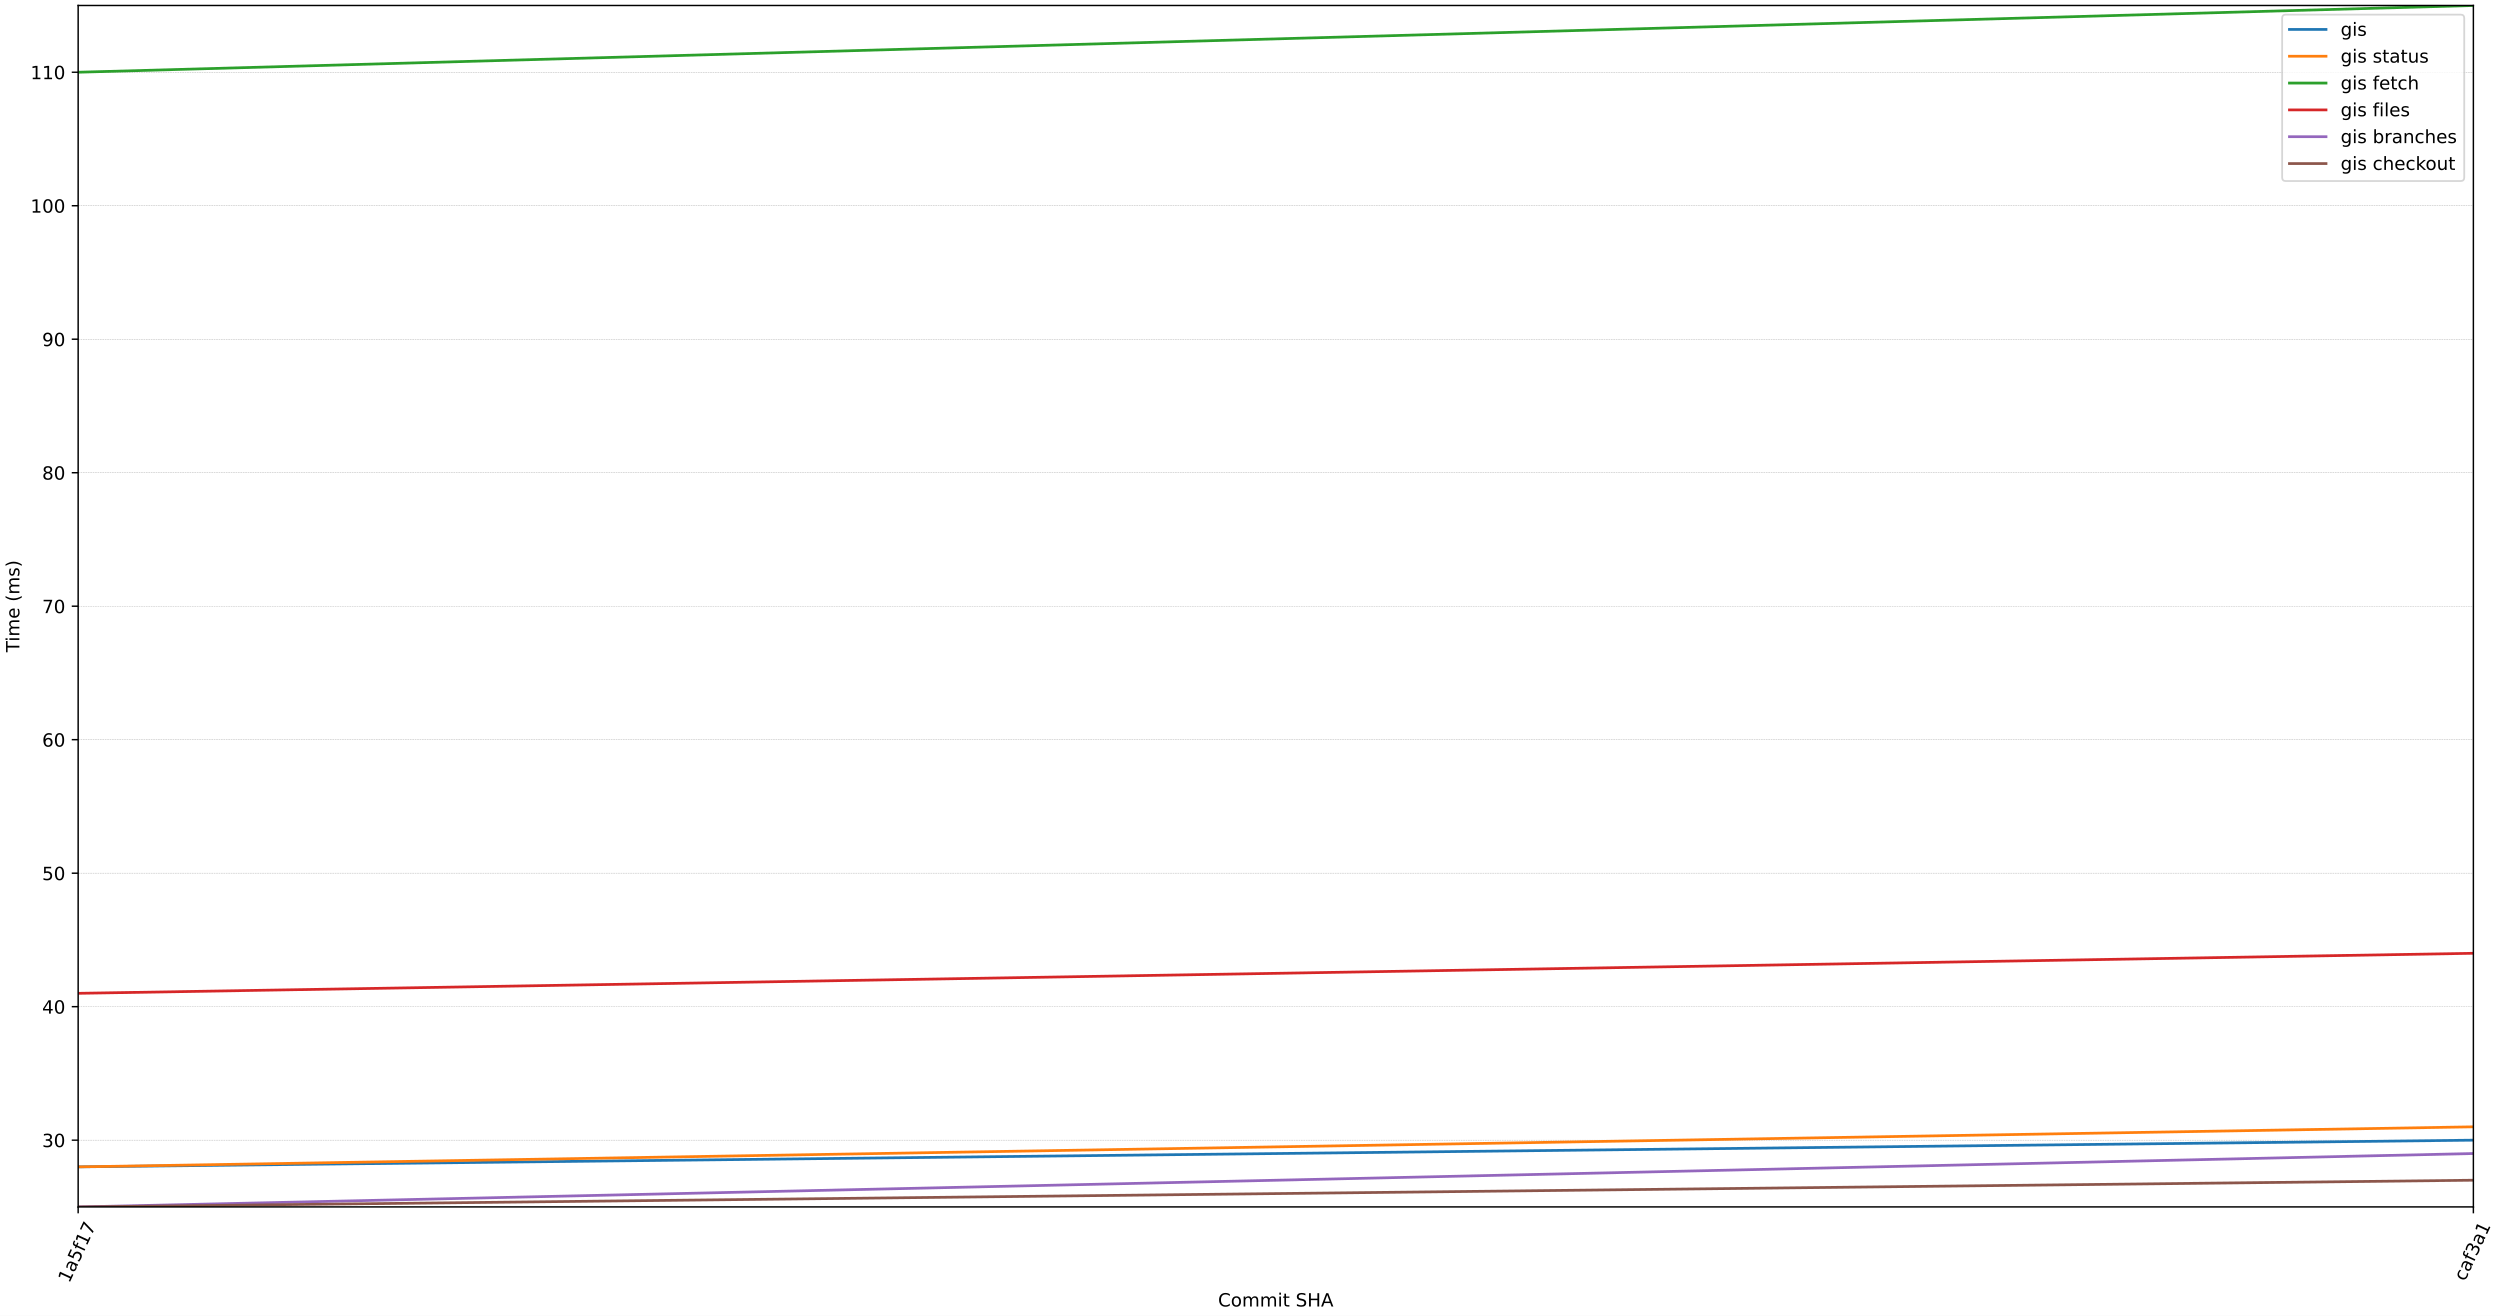
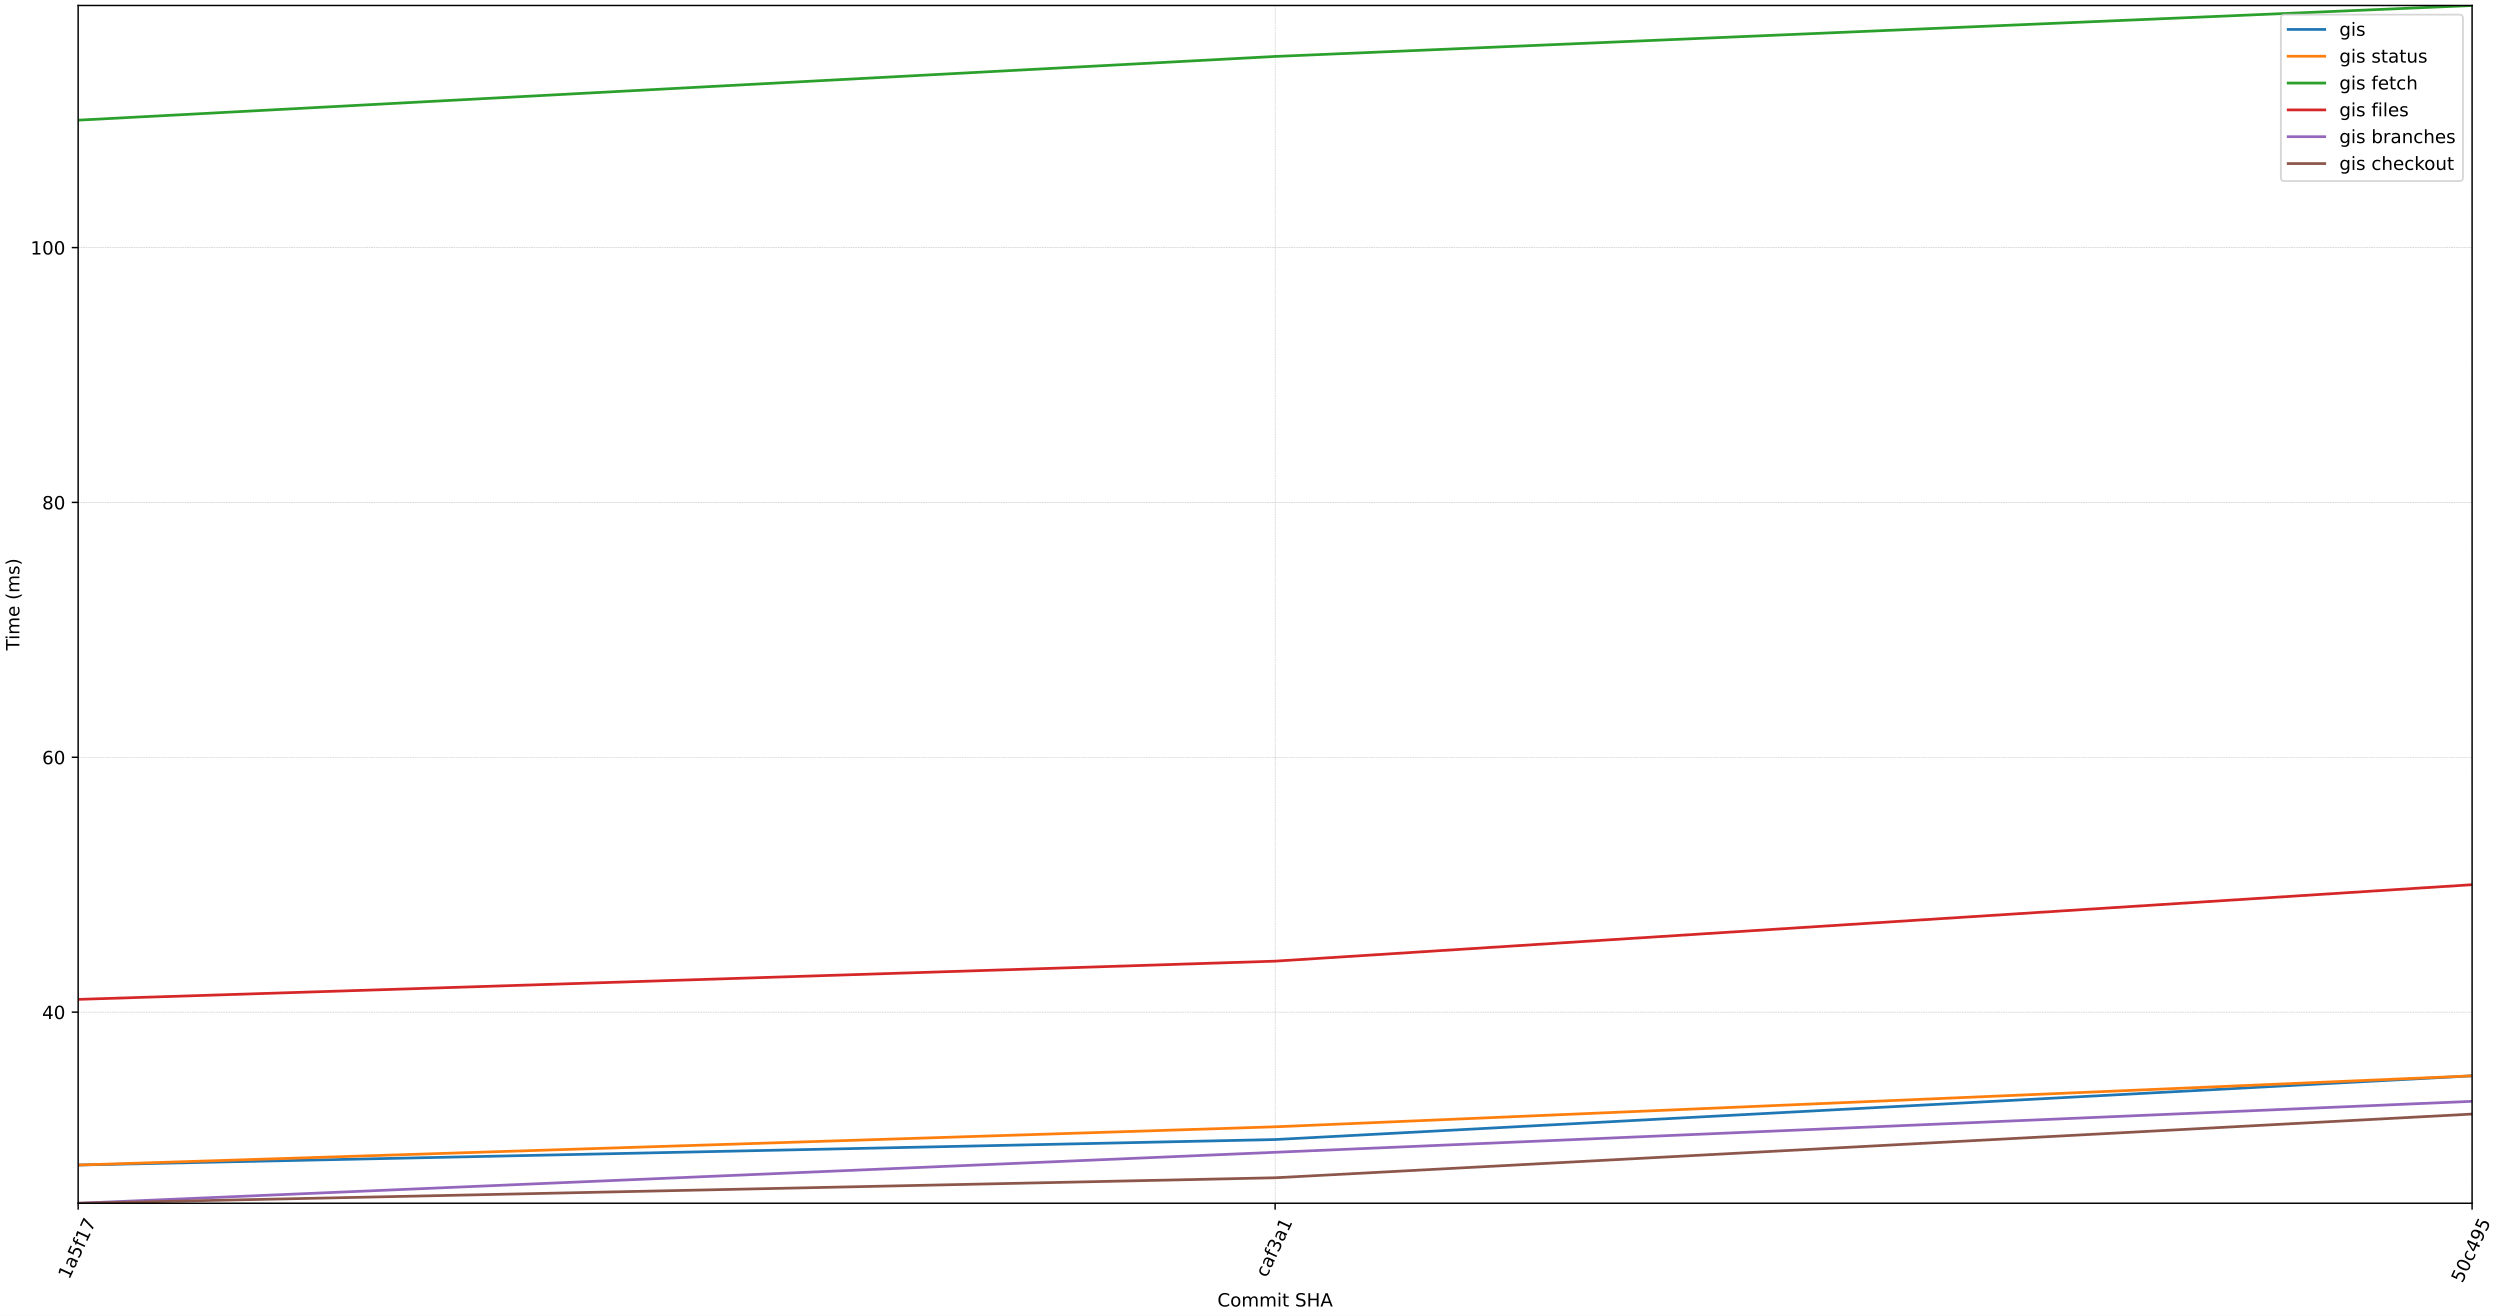
<svg xmlns="http://www.w3.org/2000/svg" xmlns:xlink="http://www.w3.org/1999/xlink" width="1368pt" height="720pt" viewBox="0 0 1368 720" version="1.1">
  <defs>
    <style type="text/css">*{stroke-linejoin: round; stroke-linecap: butt}</style>
  </defs>
  <g id="figure_1">
    <g id="patch_1">
      <path d="M 0 720  L 1368 720  L 1368 0  L 0 0  z " style="fill: #ffffff" />
    </g>
    <g id="axes_1">
      <g id="patch_2">
-         <path d="M 42.766 660.421  L 1353.43 660.421  L 1353.43 3  L 42.766 3  z " style="fill: #ffffff" />
+         <path d="M 42.766 658.416  L 1352.73 658.416  L 1352.73 3  L 42.766 3  z " style="fill: #ffffff" />
      </g>
      <g id="matplotlib.axis_1">
        <g id="xtick_1">
          <g id="line2d_1">
-             <path d="M 42.766 660.421  L 42.766 3  " clip-path="url(#p7be94e029b)" style="fill: none; stroke-dasharray: 0.925,0.4; stroke-dashoffset: 0; stroke: #b0b0b0; stroke-width: 0.25" />
+             <path d="M 42.766 658.416  L 42.766 3  " clip-path="url(#p62bdb84b3c)" style="fill: none; stroke-dasharray: 0.925,0.4; stroke-dashoffset: 0; stroke: #b0b0b0; stroke-width: 0.25" />
          </g>
          <g id="line2d_2">
            <defs>
-               <path id="md9af1fff55" d="M 0 0  L 0 3.5  " style="stroke: #000000; stroke-width: 0.8" />
-             </defs>
-             <g>
-               <use xlink:href="#md9af1fff55" x="42.766" y="660.421" style="stroke: #000000; stroke-width: 0.8" />
+               <path id="ma37823bd16" d="M 0 0  L 0 3.5  " style="stroke: #000000; stroke-width: 0.8" />
+             </defs>
+             <g>
+               <use xlink:href="#ma37823bd16" x="42.766" y="658.416" style="stroke: #000000; stroke-width: 0.8" />
            </g>
          </g>
          <g id="text_1">
-             <g transform="translate(37.85009 702.4427) rotate(-65) scale(0.1 -0.1)">
+             <g transform="translate(37.85009 700.4375) rotate(-65) scale(0.1 -0.1)">
              <defs>
                <path id="DejaVuSans-31" d="M 794 531  L 1825 531  L 1825 4091  L 703 3866  L 703 4441  L 1819 4666  L 2450 4666  L 2450 531  L 3481 531  L 3481 0  L 794 0  L 794 531  z " transform="scale(0.015625)" />
                <path id="DejaVuSans-61" d="M 2194 1759  Q 1497 1759 1228 1600  Q 959 1441 959 1056  Q 959 750 1161 570  Q 1363 391 1709 391  Q 2188 391 2477 730  Q 2766 1069 2766 1631  L 2766 1759  L 2194 1759  z M 3341 1997  L 3341 0  L 2766 0  L 2766 531  Q 2569 213 2275 61  Q 1981 -91 1556 -91  Q 1019 -91 701 211  Q 384 513 384 1019  Q 384 1609 779 1909  Q 1175 2209 1959 2209  L 2766 2209  L 2766 2266  Q 2766 2663 2505 2880  Q 2244 3097 1772 3097  Q 1472 3097 1187 3025  Q 903 2953 641 2809  L 641 3341  Q 956 3463 1253 3523  Q 1550 3584 1831 3584  Q 2591 3584 2966 3190  Q 3341 2797 3341 1997  z " transform="scale(0.015625)" />
                <path id="DejaVuSans-35" d="M 691 4666  L 3169 4666  L 3169 4134  L 1269 4134  L 1269 2991  Q 1406 3038 1543 3061  Q 1681 3084 1819 3084  Q 2600 3084 3056 2656  Q 3513 2228 3513 1497  Q 3513 744 3044 326  Q 2575 -91 1722 -91  Q 1428 -91 1123 -41  Q 819 9 494 109  L 494 744  Q 775 591 1075 516  Q 1375 441 1709 441  Q 2250 441 2565 725  Q 2881 1009 2881 1497  Q 2881 1984 2565 2268  Q 2250 2553 1709 2553  Q 1456 2553 1204 2497  Q 953 2441 691 2322  L 691 4666  z " transform="scale(0.015625)" />
                <path id="DejaVuSans-66" d="M 2375 4863  L 2375 4384  L 1825 4384  Q 1516 4384 1395 4259  Q 1275 4134 1275 3809  L 1275 3500  L 2222 3500  L 2222 3053  L 1275 3053  L 1275 0  L 697 0  L 697 3053  L 147 3053  L 147 3500  L 697 3500  L 697 3744  Q 697 4328 969 4595  Q 1241 4863 1831 4863  L 2375 4863  z " transform="scale(0.015625)" />
                <path id="DejaVuSans-37" d="M 525 4666  L 3525 4666  L 3525 4397  L 1831 0  L 1172 0  L 2766 4134  L 525 4134  L 525 4666  z " transform="scale(0.015625)" />
              </defs>
              <use xlink:href="#DejaVuSans-31" />
              <use xlink:href="#DejaVuSans-61" x="63.623" />
              <use xlink:href="#DejaVuSans-35" x="124.902" />
              <use xlink:href="#DejaVuSans-66" x="188.525" />
              <use xlink:href="#DejaVuSans-31" x="223.73" />
              <use xlink:href="#DejaVuSans-37" x="287.354" />
            </g>
          </g>
        </g>
        <g id="xtick_2">
          <g id="line2d_3">
-             <path d="M 1353.43 660.421  L 1353.43 3  " clip-path="url(#p7be94e029b)" style="fill: none; stroke-dasharray: 0.925,0.4; stroke-dashoffset: 0; stroke: #b0b0b0; stroke-width: 0.25" />
+             <path d="M 697.748 658.416  L 697.748 3  " clip-path="url(#p62bdb84b3c)" style="fill: none; stroke-dasharray: 0.925,0.4; stroke-dashoffset: 0; stroke: #b0b0b0; stroke-width: 0.25" />
          </g>
          <g id="line2d_4">
            <g>
-               <use xlink:href="#md9af1fff55" x="1353.43" y="660.421" style="stroke: #000000; stroke-width: 0.8" />
+               <use xlink:href="#ma37823bd16" x="697.748" y="658.416" style="stroke: #000000; stroke-width: 0.8" />
            </g>
          </g>
          <g id="text_2">
-             <g transform="translate(1348.746 701.4472) rotate(-65) scale(0.1 -0.1)">
+             <g transform="translate(693.0642 699.442) rotate(-65) scale(0.1 -0.1)">
              <defs>
                <path id="DejaVuSans-63" d="M 3122 3366  L 3122 2828  Q 2878 2963 2633 3030  Q 2388 3097 2138 3097  Q 1578 3097 1268 2742  Q 959 2388 959 1747  Q 959 1106 1268 751  Q 1578 397 2138 397  Q 2388 397 2633 464  Q 2878 531 3122 666  L 3122 134  Q 2881 22 2623 -34  Q 2366 -91 2075 -91  Q 1284 -91 818 406  Q 353 903 353 1747  Q 353 2603 823 3093  Q 1294 3584 2113 3584  Q 2378 3584 2631 3529  Q 2884 3475 3122 3366  z " transform="scale(0.015625)" />
                <path id="DejaVuSans-33" d="M 2597 2516  Q 3050 2419 3304 2112  Q 3559 1806 3559 1356  Q 3559 666 3084 287  Q 2609 -91 1734 -91  Q 1441 -91 1130 -33  Q 819 25 488 141  L 488 750  Q 750 597 1062 519  Q 1375 441 1716 441  Q 2309 441 2620 675  Q 2931 909 2931 1356  Q 2931 1769 2642 2001  Q 2353 2234 1838 2234  L 1294 2234  L 1294 2753  L 1863 2753  Q 2328 2753 2575 2939  Q 2822 3125 2822 3475  Q 2822 3834 2567 4026  Q 2313 4219 1838 4219  Q 1578 4219 1281 4162  Q 984 4106 628 3988  L 628 4550  Q 988 4650 1302 4700  Q 1616 4750 1894 4750  Q 2613 4750 3031 4423  Q 3450 4097 3450 3541  Q 3450 3153 3228 2886  Q 3006 2619 2597 2516  z " transform="scale(0.015625)" />
              </defs>
              <use xlink:href="#DejaVuSans-63" />
              <use xlink:href="#DejaVuSans-61" x="54.98" />
              <use xlink:href="#DejaVuSans-66" x="116.26" />
              <use xlink:href="#DejaVuSans-33" x="151.465" />
              <use xlink:href="#DejaVuSans-61" x="215.088" />
              <use xlink:href="#DejaVuSans-31" x="276.367" />
            </g>
          </g>
        </g>
-         <g id="text_3">
-           <g transform="translate(666.5133 714.9201) scale(0.1 -0.1)">
+         <g id="xtick_3">
+           <g id="line2d_5">
+             <path d="M 1352.73 658.416  L 1352.73 3  " clip-path="url(#p62bdb84b3c)" style="fill: none; stroke-dasharray: 0.925,0.4; stroke-dashoffset: 0; stroke: #b0b0b0; stroke-width: 0.25" />
+           </g>
+           <g id="line2d_6">
+             <g>
+               <use xlink:href="#ma37823bd16" x="1352.73" y="658.416" style="stroke: #000000; stroke-width: 0.8" />
+             </g>
+           </g>
+           <g id="text_3">
+             <g transform="translate(1347.347 702.4427) rotate(-65) scale(0.1 -0.1)">
+               <defs>
+                 <path id="DejaVuSans-30" d="M 2034 4250  Q 1547 4250 1301 3770  Q 1056 3291 1056 2328  Q 1056 1369 1301 889  Q 1547 409 2034 409  Q 2525 409 2770 889  Q 3016 1369 3016 2328  Q 3016 3291 2770 3770  Q 2525 4250 2034 4250  z M 2034 4750  Q 2819 4750 3233 4129  Q 3647 3509 3647 2328  Q 3647 1150 3233 529  Q 2819 -91 2034 -91  Q 1250 -91 836 529  Q 422 1150 422 2328  Q 422 3509 836 4129  Q 1250 4750 2034 4750  z " transform="scale(0.015625)" />
+                 <path id="DejaVuSans-34" d="M 2419 4116  L 825 1625  L 2419 1625  L 2419 4116  z M 2253 4666  L 3047 4666  L 3047 1625  L 3713 1625  L 3713 1100  L 3047 1100  L 3047 0  L 2419 0  L 2419 1100  L 313 1100  L 313 1709  L 2253 4666  z " transform="scale(0.015625)" />
+                 <path id="DejaVuSans-39" d="M 703 97  L 703 672  Q 941 559 1184 500  Q 1428 441 1663 441  Q 2288 441 2617 861  Q 2947 1281 2994 2138  Q 2813 1869 2534 1725  Q 2256 1581 1919 1581  Q 1219 1581 811 2004  Q 403 2428 403 3163  Q 403 3881 828 4315  Q 1253 4750 1959 4750  Q 2769 4750 3195 4129  Q 3622 3509 3622 2328  Q 3622 1225 3098 567  Q 2575 -91 1691 -91  Q 1453 -91 1209 -44  Q 966 3 703 97  z M 1959 2075  Q 2384 2075 2632 2365  Q 2881 2656 2881 3163  Q 2881 3666 2632 3958  Q 2384 4250 1959 4250  Q 1534 4250 1286 3958  Q 1038 3666 1038 3163  Q 1038 2656 1286 2365  Q 1534 2075 1959 2075  z " transform="scale(0.015625)" />
+               </defs>
+               <use xlink:href="#DejaVuSans-35" />
+               <use xlink:href="#DejaVuSans-30" x="63.623" />
+               <use xlink:href="#DejaVuSans-63" x="127.246" />
+               <use xlink:href="#DejaVuSans-34" x="182.227" />
+               <use xlink:href="#DejaVuSans-39" x="245.85" />
+               <use xlink:href="#DejaVuSans-35" x="309.473" />
+             </g>
+           </g>
+         </g>
+         <g id="text_4">
+           <g transform="translate(666.1635 714.9201) scale(0.1 -0.1)">
            <defs>
              <path id="DejaVuSans-43" d="M 4122 4306  L 4122 3641  Q 3803 3938 3442 4084  Q 3081 4231 2675 4231  Q 1875 4231 1450 3742  Q 1025 3253 1025 2328  Q 1025 1406 1450 917  Q 1875 428 2675 428  Q 3081 428 3442 575  Q 3803 722 4122 1019  L 4122 359  Q 3791 134 3420 21  Q 3050 -91 2638 -91  Q 1578 -91 968 557  Q 359 1206 359 2328  Q 359 3453 968 4101  Q 1578 4750 2638 4750  Q 3056 4750 3426 4639  Q 3797 4528 4122 4306  z " transform="scale(0.015625)" />
              <path id="DejaVuSans-6f" d="M 1959 3097  Q 1497 3097 1228 2736  Q 959 2375 959 1747  Q 959 1119 1226 758  Q 1494 397 1959 397  Q 2419 397 2687 759  Q 2956 1122 2956 1747  Q 2956 2369 2687 2733  Q 2419 3097 1959 3097  z M 1959 3584  Q 2709 3584 3137 3096  Q 3566 2609 3566 1747  Q 3566 888 3137 398  Q 2709 -91 1959 -91  Q 1206 -91 779 398  Q 353 888 353 1747  Q 353 2609 779 3096  Q 1206 3584 1959 3584  z " transform="scale(0.015625)" />
              <path id="DejaVuSans-6d" d="M 3328 2828  Q 3544 3216 3844 3400  Q 4144 3584 4550 3584  Q 5097 3584 5394 3201  Q 5691 2819 5691 2113  L 5691 0  L 5113 0  L 5113 2094  Q 5113 2597 4934 2840  Q 4756 3084 4391 3084  Q 3944 3084 3684 2787  Q 3425 2491 3425 1978  L 3425 0  L 2847 0  L 2847 2094  Q 2847 2600 2669 2842  Q 2491 3084 2119 3084  Q 1678 3084 1418 2786  Q 1159 2488 1159 1978  L 1159 0  L 581 0  L 581 3500  L 1159 3500  L 1159 2956  Q 1356 3278 1631 3431  Q 1906 3584 2284 3584  Q 2666 3584 2933 3390  Q 3200 3197 3328 2828  z " transform="scale(0.015625)" />
              <path id="DejaVuSans-69" d="M 603 3500  L 1178 3500  L 1178 0  L 603 0  L 603 3500  z M 603 4863  L 1178 4863  L 1178 4134  L 603 4134  L 603 4863  z " transform="scale(0.015625)" />
              <path id="DejaVuSans-74" d="M 1172 4494  L 1172 3500  L 2356 3500  L 2356 3053  L 1172 3053  L 1172 1153  Q 1172 725 1289 603  Q 1406 481 1766 481  L 2356 481  L 2356 0  L 1766 0  Q 1100 0 847 248  Q 594 497 594 1153  L 594 3053  L 172 3053  L 172 3500  L 594 3500  L 594 4494  L 1172 4494  z " transform="scale(0.015625)" />
              <path id="DejaVuSans-20" transform="scale(0.015625)" />
              <path id="DejaVuSans-53" d="M 3425 4513  L 3425 3897  Q 3066 4069 2747 4153  Q 2428 4238 2131 4238  Q 1616 4238 1336 4038  Q 1056 3838 1056 3469  Q 1056 3159 1242 3001  Q 1428 2844 1947 2747  L 2328 2669  Q 3034 2534 3370 2195  Q 3706 1856 3706 1288  Q 3706 609 3251 259  Q 2797 -91 1919 -91  Q 1588 -91 1214 -16  Q 841 59 441 206  L 441 856  Q 825 641 1194 531  Q 1563 422 1919 422  Q 2459 422 2753 634  Q 3047 847 3047 1241  Q 3047 1584 2836 1778  Q 2625 1972 2144 2069  L 1759 2144  Q 1053 2284 737 2584  Q 422 2884 422 3419  Q 422 4038 858 4394  Q 1294 4750 2059 4750  Q 2388 4750 2728 4690  Q 3069 4631 3425 4513  z " transform="scale(0.015625)" />
              <path id="DejaVuSans-48" d="M 628 4666  L 1259 4666  L 1259 2753  L 3553 2753  L 3553 4666  L 4184 4666  L 4184 0  L 3553 0  L 3553 2222  L 1259 2222  L 1259 0  L 628 0  L 628 4666  z " transform="scale(0.015625)" />
              <path id="DejaVuSans-41" d="M 2188 4044  L 1331 1722  L 3047 1722  L 2188 4044  z M 1831 4666  L 2547 4666  L 4325 0  L 3669 0  L 3244 1197  L 1141 1197  L 716 0  L 50 0  L 1831 4666  z " transform="scale(0.015625)" />
            </defs>
            <use xlink:href="#DejaVuSans-43" />
            <use xlink:href="#DejaVuSans-6f" x="69.824" />
            <use xlink:href="#DejaVuSans-6d" x="131.006" />
            <use xlink:href="#DejaVuSans-6d" x="228.418" />
            <use xlink:href="#DejaVuSans-69" x="325.83" />
            <use xlink:href="#DejaVuSans-74" x="353.613" />
            <use xlink:href="#DejaVuSans-20" x="392.822" />
            <use xlink:href="#DejaVuSans-53" x="424.609" />
            <use xlink:href="#DejaVuSans-48" x="488.086" />
            <use xlink:href="#DejaVuSans-41" x="563.281" />
          </g>
        </g>
      </g>
      <g id="matplotlib.axis_2">
        <g id="ytick_1">
-           <g id="line2d_5">
-             <path d="M 42.766 623.898  L 1353.43 623.898  " clip-path="url(#p7be94e029b)" style="fill: none; stroke-dasharray: 0.925,0.4; stroke-dashoffset: 0; stroke: #b0b0b0; stroke-width: 0.25" />
-           </g>
-           <g id="line2d_6">
-             <defs>
-               <path id="m21d8c57c32" d="M 0 0  L -3.5 0  " style="stroke: #000000; stroke-width: 0.8" />
-             </defs>
-             <g>
-               <use xlink:href="#m21d8c57c32" x="42.766" y="623.898" style="stroke: #000000; stroke-width: 0.8" />
-             </g>
-           </g>
-           <g id="text_4">
-             <g transform="translate(23.04087 627.6973) scale(0.1 -0.1)">
-               <defs>
-                 <path id="DejaVuSans-30" d="M 2034 4250  Q 1547 4250 1301 3770  Q 1056 3291 1056 2328  Q 1056 1369 1301 889  Q 1547 409 2034 409  Q 2525 409 2770 889  Q 3016 1369 3016 2328  Q 3016 3291 2770 3770  Q 2525 4250 2034 4250  z M 2034 4750  Q 2819 4750 3233 4129  Q 3647 3509 3647 2328  Q 3647 1150 3233 529  Q 2819 -91 2034 -91  Q 1250 -91 836 529  Q 422 1150 422 2328  Q 422 3509 836 4129  Q 1250 4750 2034 4750  z " transform="scale(0.015625)" />
-               </defs>
-               <use xlink:href="#DejaVuSans-33" />
+           <g id="line2d_7">
+             <path d="M 42.766 553.829  L 1352.73 553.829  " clip-path="url(#p62bdb84b3c)" style="fill: none; stroke-dasharray: 0.925,0.4; stroke-dashoffset: 0; stroke: #b0b0b0; stroke-width: 0.25" />
+           </g>
+           <g id="line2d_8">
+             <defs>
+               <path id="ma8be14664a" d="M 0 0  L -3.5 0  " style="stroke: #000000; stroke-width: 0.8" />
+             </defs>
+             <g>
+               <use xlink:href="#ma8be14664a" x="42.766" y="553.829" style="stroke: #000000; stroke-width: 0.8" />
+             </g>
+           </g>
+           <g id="text_5">
+             <g transform="translate(23.04087 557.6278) scale(0.1 -0.1)">
+               <use xlink:href="#DejaVuSans-34" />
              <use xlink:href="#DejaVuSans-30" x="63.623" />
            </g>
          </g>
        </g>
        <g id="ytick_2">
-           <g id="line2d_7">
-             <path d="M 42.766 550.851  L 1353.43 550.851  " clip-path="url(#p7be94e029b)" style="fill: none; stroke-dasharray: 0.925,0.4; stroke-dashoffset: 0; stroke: #b0b0b0; stroke-width: 0.25" />
-           </g>
-           <g id="line2d_8">
-             <g>
-               <use xlink:href="#m21d8c57c32" x="42.766" y="550.851" style="stroke: #000000; stroke-width: 0.8" />
-             </g>
-           </g>
-           <g id="text_5">
-             <g transform="translate(23.04087 554.6505) scale(0.1 -0.1)">
-               <defs>
-                 <path id="DejaVuSans-34" d="M 2419 4116  L 825 1625  L 2419 1625  L 2419 4116  z M 2253 4666  L 3047 4666  L 3047 1625  L 3713 1625  L 3713 1100  L 3047 1100  L 3047 0  L 2419 0  L 2419 1100  L 313 1100  L 313 1709  L 2253 4666  z " transform="scale(0.015625)" />
-               </defs>
-               <use xlink:href="#DejaVuSans-34" />
+           <g id="line2d_9">
+             <path d="M 42.766 414.378  L 1352.73 414.378  " clip-path="url(#p62bdb84b3c)" style="fill: none; stroke-dasharray: 0.925,0.4; stroke-dashoffset: 0; stroke: #b0b0b0; stroke-width: 0.25" />
+           </g>
+           <g id="line2d_10">
+             <g>
+               <use xlink:href="#ma8be14664a" x="42.766" y="414.378" style="stroke: #000000; stroke-width: 0.8" />
+             </g>
+           </g>
+           <g id="text_6">
+             <g transform="translate(23.04087 418.1776) scale(0.1 -0.1)">
+               <defs>
+                 <path id="DejaVuSans-36" d="M 2113 2584  Q 1688 2584 1439 2293  Q 1191 2003 1191 1497  Q 1191 994 1439 701  Q 1688 409 2113 409  Q 2538 409 2786 701  Q 3034 994 3034 1497  Q 3034 2003 2786 2293  Q 2538 2584 2113 2584  z M 3366 4563  L 3366 3988  Q 3128 4100 2886 4159  Q 2644 4219 2406 4219  Q 1781 4219 1451 3797  Q 1122 3375 1075 2522  Q 1259 2794 1537 2939  Q 1816 3084 2150 3084  Q 2853 3084 3261 2657  Q 3669 2231 3669 1497  Q 3669 778 3244 343  Q 2819 -91 2113 -91  Q 1303 -91 875 529  Q 447 1150 447 2328  Q 447 3434 972 4092  Q 1497 4750 2381 4750  Q 2619 4750 2861 4703  Q 3103 4656 3366 4563  z " transform="scale(0.015625)" />
+               </defs>
+               <use xlink:href="#DejaVuSans-36" />
              <use xlink:href="#DejaVuSans-30" x="63.623" />
            </g>
          </g>
        </g>
        <g id="ytick_3">
-           <g id="line2d_9">
-             <path d="M 42.766 477.804  L 1353.43 477.804  " clip-path="url(#p7be94e029b)" style="fill: none; stroke-dasharray: 0.925,0.4; stroke-dashoffset: 0; stroke: #b0b0b0; stroke-width: 0.25" />
-           </g>
-           <g id="line2d_10">
-             <g>
-               <use xlink:href="#m21d8c57c32" x="42.766" y="477.804" style="stroke: #000000; stroke-width: 0.8" />
-             </g>
-           </g>
-           <g id="text_6">
-             <g transform="translate(23.04087 481.6037) scale(0.1 -0.1)">
-               <use xlink:href="#DejaVuSans-35" />
+           <g id="line2d_11">
+             <path d="M 42.766 274.928  L 1352.73 274.928  " clip-path="url(#p62bdb84b3c)" style="fill: none; stroke-dasharray: 0.925,0.4; stroke-dashoffset: 0; stroke: #b0b0b0; stroke-width: 0.25" />
+           </g>
+           <g id="line2d_12">
+             <g>
+               <use xlink:href="#ma8be14664a" x="42.766" y="274.928" style="stroke: #000000; stroke-width: 0.8" />
+             </g>
+           </g>
+           <g id="text_7">
+             <g transform="translate(23.04087 278.7274) scale(0.1 -0.1)">
+               <defs>
+                 <path id="DejaVuSans-38" d="M 2034 2216  Q 1584 2216 1326 1975  Q 1069 1734 1069 1313  Q 1069 891 1326 650  Q 1584 409 2034 409  Q 2484 409 2743 651  Q 3003 894 3003 1313  Q 3003 1734 2745 1975  Q 2488 2216 2034 2216  z M 1403 2484  Q 997 2584 770 2862  Q 544 3141 544 3541  Q 544 4100 942 4425  Q 1341 4750 2034 4750  Q 2731 4750 3128 4425  Q 3525 4100 3525 3541  Q 3525 3141 3298 2862  Q 3072 2584 2669 2484  Q 3125 2378 3379 2068  Q 3634 1759 3634 1313  Q 3634 634 3220 271  Q 2806 -91 2034 -91  Q 1263 -91 848 271  Q 434 634 434 1313  Q 434 1759 690 2068  Q 947 2378 1403 2484  z M 1172 3481  Q 1172 3119 1398 2916  Q 1625 2713 2034 2713  Q 2441 2713 2670 2916  Q 2900 3119 2900 3481  Q 2900 3844 2670 4047  Q 2441 4250 2034 4250  Q 1625 4250 1398 4047  Q 1172 3844 1172 3481  z " transform="scale(0.015625)" />
+               </defs>
+               <use xlink:href="#DejaVuSans-38" />
              <use xlink:href="#DejaVuSans-30" x="63.623" />
            </g>
          </g>
        </g>
        <g id="ytick_4">
-           <g id="line2d_11">
-             <path d="M 42.766 404.758  L 1353.43 404.758  " clip-path="url(#p7be94e029b)" style="fill: none; stroke-dasharray: 0.925,0.4; stroke-dashoffset: 0; stroke: #b0b0b0; stroke-width: 0.25" />
-           </g>
-           <g id="line2d_12">
-             <g>
-               <use xlink:href="#m21d8c57c32" x="42.766" y="404.758" style="stroke: #000000; stroke-width: 0.8" />
-             </g>
-           </g>
-           <g id="text_7">
-             <g transform="translate(23.04087 408.5569) scale(0.1 -0.1)">
-               <defs>
-                 <path id="DejaVuSans-36" d="M 2113 2584  Q 1688 2584 1439 2293  Q 1191 2003 1191 1497  Q 1191 994 1439 701  Q 1688 409 2113 409  Q 2538 409 2786 701  Q 3034 994 3034 1497  Q 3034 2003 2786 2293  Q 2538 2584 2113 2584  z M 3366 4563  L 3366 3988  Q 3128 4100 2886 4159  Q 2644 4219 2406 4219  Q 1781 4219 1451 3797  Q 1122 3375 1075 2522  Q 1259 2794 1537 2939  Q 1816 3084 2150 3084  Q 2853 3084 3261 2657  Q 3669 2231 3669 1497  Q 3669 778 3244 343  Q 2819 -91 2113 -91  Q 1303 -91 875 529  Q 447 1150 447 2328  Q 447 3434 972 4092  Q 1497 4750 2381 4750  Q 2619 4750 2861 4703  Q 3103 4656 3366 4563  z " transform="scale(0.015625)" />
-               </defs>
-               <use xlink:href="#DejaVuSans-36" />
-               <use xlink:href="#DejaVuSans-30" x="63.623" />
-             </g>
-           </g>
-         </g>
-         <g id="ytick_5">
          <g id="line2d_13">
-             <path d="M 42.766 331.711  L 1353.43 331.711  " clip-path="url(#p7be94e029b)" style="fill: none; stroke-dasharray: 0.925,0.4; stroke-dashoffset: 0; stroke: #b0b0b0; stroke-width: 0.25" />
+             <path d="M 42.766 135.478  L 1352.73 135.478  " clip-path="url(#p62bdb84b3c)" style="fill: none; stroke-dasharray: 0.925,0.4; stroke-dashoffset: 0; stroke: #b0b0b0; stroke-width: 0.25" />
          </g>
          <g id="line2d_14">
            <g>
-               <use xlink:href="#m21d8c57c32" x="42.766" y="331.711" style="stroke: #000000; stroke-width: 0.8" />
+               <use xlink:href="#ma8be14664a" x="42.766" y="135.478" style="stroke: #000000; stroke-width: 0.8" />
            </g>
          </g>
          <g id="text_8">
-             <g transform="translate(23.04087 335.5101) scale(0.1 -0.1)">
-               <use xlink:href="#DejaVuSans-37" />
-               <use xlink:href="#DejaVuSans-30" x="63.623" />
-             </g>
-           </g>
-         </g>
-         <g id="ytick_6">
-           <g id="line2d_15">
-             <path d="M 42.766 258.664  L 1353.43 258.664  " clip-path="url(#p7be94e029b)" style="fill: none; stroke-dasharray: 0.925,0.4; stroke-dashoffset: 0; stroke: #b0b0b0; stroke-width: 0.25" />
-           </g>
-           <g id="line2d_16">
-             <g>
-               <use xlink:href="#m21d8c57c32" x="42.766" y="258.664" style="stroke: #000000; stroke-width: 0.8" />
-             </g>
-           </g>
-           <g id="text_9">
-             <g transform="translate(23.04087 262.4633) scale(0.1 -0.1)">
-               <defs>
-                 <path id="DejaVuSans-38" d="M 2034 2216  Q 1584 2216 1326 1975  Q 1069 1734 1069 1313  Q 1069 891 1326 650  Q 1584 409 2034 409  Q 2484 409 2743 651  Q 3003 894 3003 1313  Q 3003 1734 2745 1975  Q 2488 2216 2034 2216  z M 1403 2484  Q 997 2584 770 2862  Q 544 3141 544 3541  Q 544 4100 942 4425  Q 1341 4750 2034 4750  Q 2731 4750 3128 4425  Q 3525 4100 3525 3541  Q 3525 3141 3298 2862  Q 3072 2584 2669 2484  Q 3125 2378 3379 2068  Q 3634 1759 3634 1313  Q 3634 634 3220 271  Q 2806 -91 2034 -91  Q 1263 -91 848 271  Q 434 634 434 1313  Q 434 1759 690 2068  Q 947 2378 1403 2484  z M 1172 3481  Q 1172 3119 1398 2916  Q 1625 2713 2034 2713  Q 2441 2713 2670 2916  Q 2900 3119 2900 3481  Q 2900 3844 2670 4047  Q 2441 4250 2034 4250  Q 1625 4250 1398 4047  Q 1172 3844 1172 3481  z " transform="scale(0.015625)" />
-               </defs>
-               <use xlink:href="#DejaVuSans-38" />
-               <use xlink:href="#DejaVuSans-30" x="63.623" />
-             </g>
-           </g>
-         </g>
-         <g id="ytick_7">
-           <g id="line2d_17">
-             <path d="M 42.766 185.617  L 1353.43 185.617  " clip-path="url(#p7be94e029b)" style="fill: none; stroke-dasharray: 0.925,0.4; stroke-dashoffset: 0; stroke: #b0b0b0; stroke-width: 0.25" />
-           </g>
-           <g id="line2d_18">
-             <g>
-               <use xlink:href="#m21d8c57c32" x="42.766" y="185.617" style="stroke: #000000; stroke-width: 0.8" />
-             </g>
-           </g>
-           <g id="text_10">
-             <g transform="translate(23.04087 189.4165) scale(0.1 -0.1)">
-               <defs>
-                 <path id="DejaVuSans-39" d="M 703 97  L 703 672  Q 941 559 1184 500  Q 1428 441 1663 441  Q 2288 441 2617 861  Q 2947 1281 2994 2138  Q 2813 1869 2534 1725  Q 2256 1581 1919 1581  Q 1219 1581 811 2004  Q 403 2428 403 3163  Q 403 3881 828 4315  Q 1253 4750 1959 4750  Q 2769 4750 3195 4129  Q 3622 3509 3622 2328  Q 3622 1225 3098 567  Q 2575 -91 1691 -91  Q 1453 -91 1209 -44  Q 966 3 703 97  z M 1959 2075  Q 2384 2075 2632 2365  Q 2881 2656 2881 3163  Q 2881 3666 2632 3958  Q 2384 4250 1959 4250  Q 1534 4250 1286 3958  Q 1038 3666 1038 3163  Q 1038 2656 1286 2365  Q 1534 2075 1959 2075  z " transform="scale(0.015625)" />
-               </defs>
-               <use xlink:href="#DejaVuSans-39" />
-               <use xlink:href="#DejaVuSans-30" x="63.623" />
-             </g>
-           </g>
-         </g>
-         <g id="ytick_8">
-           <g id="line2d_19">
-             <path d="M 42.766 112.57  L 1353.43 112.57  " clip-path="url(#p7be94e029b)" style="fill: none; stroke-dasharray: 0.925,0.4; stroke-dashoffset: 0; stroke: #b0b0b0; stroke-width: 0.25" />
-           </g>
-           <g id="line2d_20">
-             <g>
-               <use xlink:href="#m21d8c57c32" x="42.766" y="112.57" style="stroke: #000000; stroke-width: 0.8" />
-             </g>
-           </g>
-           <g id="text_11">
-             <g transform="translate(16.67836 116.3697) scale(0.1 -0.1)">
+             <g transform="translate(16.67836 139.2772) scale(0.1 -0.1)">
              <use xlink:href="#DejaVuSans-31" />
              <use xlink:href="#DejaVuSans-30" x="63.623" />
              <use xlink:href="#DejaVuSans-30" x="127.246" />
            </g>
          </g>
        </g>
-         <g id="ytick_9">
-           <g id="line2d_21">
-             <path d="M 42.766 39.524  L 1353.43 39.524  " clip-path="url(#p7be94e029b)" style="fill: none; stroke-dasharray: 0.925,0.4; stroke-dashoffset: 0; stroke: #b0b0b0; stroke-width: 0.25" />
-           </g>
-           <g id="line2d_22">
-             <g>
-               <use xlink:href="#m21d8c57c32" x="42.766" y="39.524" style="stroke: #000000; stroke-width: 0.8" />
-             </g>
-           </g>
-           <g id="text_12">
-             <g transform="translate(16.67836 43.32286) scale(0.1 -0.1)">
-               <use xlink:href="#DejaVuSans-31" />
-               <use xlink:href="#DejaVuSans-31" x="63.623" />
-               <use xlink:href="#DejaVuSans-30" x="127.246" />
-             </g>
-           </g>
-         </g>
-         <g id="text_13">
-           <g transform="translate(10.59868 356.9101) rotate(-90) scale(0.1 -0.1)">
+         <g id="text_9">
+           <g transform="translate(10.59868 355.9075) rotate(-90) scale(0.1 -0.1)">
            <defs>
              <path id="DejaVuSans-54" d="M -19 4666  L 3928 4666  L 3928 4134  L 2272 4134  L 2272 0  L 1638 0  L 1638 4134  L -19 4134  L -19 4666  z " transform="scale(0.015625)" />
              <path id="DejaVuSans-65" d="M 3597 1894  L 3597 1613  L 953 1613  Q 991 1019 1311 708  Q 1631 397 2203 397  Q 2534 397 2845 478  Q 3156 559 3463 722  L 3463 178  Q 3153 47 2828 -22  Q 2503 -91 2169 -91  Q 1331 -91 842 396  Q 353 884 353 1716  Q 353 2575 817 3079  Q 1281 3584 2069 3584  Q 2775 3584 3186 3129  Q 3597 2675 3597 1894  z M 3022 2063  Q 3016 2534 2758 2815  Q 2500 3097 2075 3097  Q 1594 3097 1305 2825  Q 1016 2553 972 2059  L 3022 2063  z " transform="scale(0.015625)" />
              <path id="DejaVuSans-28" d="M 1984 4856  Q 1566 4138 1362 3434  Q 1159 2731 1159 2009  Q 1159 1288 1364 580  Q 1569 -128 1984 -844  L 1484 -844  Q 1016 -109 783 600  Q 550 1309 550 2009  Q 550 2706 781 3412  Q 1013 4119 1484 4856  L 1984 4856  z " transform="scale(0.015625)" />
              <path id="DejaVuSans-73" d="M 2834 3397  L 2834 2853  Q 2591 2978 2328 3040  Q 2066 3103 1784 3103  Q 1356 3103 1142 2972  Q 928 2841 928 2578  Q 928 2378 1081 2264  Q 1234 2150 1697 2047  L 1894 2003  Q 2506 1872 2764 1633  Q 3022 1394 3022 966  Q 3022 478 2636 193  Q 2250 -91 1575 -91  Q 1294 -91 989 -36  Q 684 19 347 128  L 347 722  Q 666 556 975 473  Q 1284 391 1588 391  Q 1994 391 2212 530  Q 2431 669 2431 922  Q 2431 1156 2273 1281  Q 2116 1406 1581 1522  L 1381 1569  Q 847 1681 609 1914  Q 372 2147 372 2553  Q 372 3047 722 3315  Q 1072 3584 1716 3584  Q 2034 3584 2315 3537  Q 2597 3491 2834 3397  z " transform="scale(0.015625)" />
              <path id="DejaVuSans-29" d="M 513 4856  L 1013 4856  Q 1481 4119 1714 3412  Q 1947 2706 1947 2009  Q 1947 1309 1714 600  Q 1481 -109 1013 -844  L 513 -844  Q 928 -128 1133 580  Q 1338 1288 1338 2009  Q 1338 2731 1133 3434  Q 928 4138 513 4856  z " transform="scale(0.015625)" />
            </defs>
            <use xlink:href="#DejaVuSans-54" />
            <use xlink:href="#DejaVuSans-69" x="57.959" />
            <use xlink:href="#DejaVuSans-6d" x="85.742" />
            <use xlink:href="#DejaVuSans-65" x="183.154" />
            <use xlink:href="#DejaVuSans-20" x="244.678" />
            <use xlink:href="#DejaVuSans-28" x="276.465" />
            <use xlink:href="#DejaVuSans-6d" x="315.479" />
            <use xlink:href="#DejaVuSans-73" x="412.891" />
            <use xlink:href="#DejaVuSans-29" x="464.99" />
          </g>
        </g>
      </g>
-       <g id="line2d_23">
-         <path d="M 42.766 638.507  L 1353.43 623.898  " clip-path="url(#p7be94e029b)" style="fill: none; stroke: #1f77b4; stroke-width: 1.5; stroke-linecap: square" />
-       </g>
-       <g id="line2d_24">
-         <path d="M 42.766 638.507  L 1353.43 616.593  " clip-path="url(#p7be94e029b)" style="fill: none; stroke: #ff7f0e; stroke-width: 1.5; stroke-linecap: square" />
-       </g>
-       <g id="line2d_25">
-         <path d="M 42.766 39.524  L 1353.43 3  " clip-path="url(#p7be94e029b)" style="fill: none; stroke: #2ca02c; stroke-width: 1.5; stroke-linecap: square" />
-       </g>
-       <g id="line2d_26">
-         <path d="M 42.766 543.547  L 1353.43 521.633  " clip-path="url(#p7be94e029b)" style="fill: none; stroke: #d62728; stroke-width: 1.5; stroke-linecap: square" />
-       </g>
-       <g id="line2d_27">
-         <path d="M 42.766 660.421  L 1353.43 631.203  " clip-path="url(#p7be94e029b)" style="fill: none; stroke: #9467bd; stroke-width: 1.5; stroke-linecap: square" />
-       </g>
-       <g id="line2d_28">
-         <path d="M 42.766 660.421  L 1353.43 645.812  " clip-path="url(#p7be94e029b)" style="fill: none; stroke: #8c564b; stroke-width: 1.5; stroke-linecap: square" />
+       <g id="line2d_15">
+         <path d="M 42.766 637.499  L 697.748 623.554  L 1352.73 588.691  " clip-path="url(#p62bdb84b3c)" style="fill: none; stroke: #1f77b4; stroke-width: 1.5; stroke-linecap: square" />
+       </g>
+       <g id="line2d_16">
+         <path d="M 42.766 637.499  L 697.748 616.581  L 1352.73 588.691  " clip-path="url(#p62bdb84b3c)" style="fill: none; stroke: #ff7f0e; stroke-width: 1.5; stroke-linecap: square" />
+       </g>
+       <g id="line2d_17">
+         <path d="M 42.766 65.753  L 697.748 30.89  L 1352.73 3  " clip-path="url(#p62bdb84b3c)" style="fill: none; stroke: #2ca02c; stroke-width: 1.5; stroke-linecap: square" />
+       </g>
+       <g id="line2d_18">
+         <path d="M 42.766 546.856  L 697.748 525.939  L 1352.73 484.104  " clip-path="url(#p62bdb84b3c)" style="fill: none; stroke: #d62728; stroke-width: 1.5; stroke-linecap: square" />
+       </g>
+       <g id="line2d_19">
+         <path d="M 42.766 658.416  L 697.748 630.526  L 1352.73 602.636  " clip-path="url(#p62bdb84b3c)" style="fill: none; stroke: #9467bd; stroke-width: 1.5; stroke-linecap: square" />
+       </g>
+       <g id="line2d_20">
+         <path d="M 42.766 658.416  L 697.748 644.471  L 1352.73 609.609  " clip-path="url(#p62bdb84b3c)" style="fill: none; stroke: #8c564b; stroke-width: 1.5; stroke-linecap: square" />
      </g>
      <g id="patch_3">
-         <path d="M 42.766 660.421  L 42.766 3  " style="fill: none; stroke: #000000; stroke-width: 0.8; stroke-linejoin: miter; stroke-linecap: square" />
+         <path d="M 42.766 658.416  L 42.766 3  " style="fill: none; stroke: #000000; stroke-width: 0.8; stroke-linejoin: miter; stroke-linecap: square" />
      </g>
      <g id="patch_4">
-         <path d="M 1353.43 660.421  L 1353.43 3  " style="fill: none; stroke: #000000; stroke-width: 0.8; stroke-linejoin: miter; stroke-linecap: square" />
+         <path d="M 1352.73 658.416  L 1352.73 3  " style="fill: none; stroke: #000000; stroke-width: 0.8; stroke-linejoin: miter; stroke-linecap: square" />
      </g>
      <g id="patch_5">
-         <path d="M 42.766 660.421  L 1353.43 660.421  " style="fill: none; stroke: #000000; stroke-width: 0.8; stroke-linejoin: miter; stroke-linecap: square" />
+         <path d="M 42.766 658.416  L 1352.73 658.416  " style="fill: none; stroke: #000000; stroke-width: 0.8; stroke-linejoin: miter; stroke-linecap: square" />
      </g>
      <g id="patch_6">
-         <path d="M 42.766 3  L 1353.43 3  " style="fill: none; stroke: #000000; stroke-width: 0.8; stroke-linejoin: miter; stroke-linecap: square" />
+         <path d="M 42.766 3  L 1352.73 3  " style="fill: none; stroke: #000000; stroke-width: 0.8; stroke-linejoin: miter; stroke-linecap: square" />
      </g>
      <g id="legend_1">
        <g id="patch_7">
-           <path d="M 1250.792 99.069  L 1346.43 99.069  Q 1348.43 99.069 1348.43 97.069  L 1348.43 10  Q 1348.43 8 1346.43 8  L 1250.792 8  Q 1248.792 8 1248.792 10  L 1248.792 97.069  Q 1248.792 99.069 1250.792 99.069  z " style="fill: #ffffff; opacity: 0.8; stroke: #cccccc; stroke-linejoin: miter" />
-         </g>
-         <g id="line2d_29">
-           <path d="M 1252.792 16.099  L 1262.792 16.099  L 1272.792 16.099  " style="fill: none; stroke: #1f77b4; stroke-width: 1.5; stroke-linecap: square" />
-         </g>
-         <g id="text_14">
-           <g transform="translate(1280.792 19.59868) scale(0.1 -0.1)">
+           <path d="M 1250.092 99.069  L 1345.73 99.069  Q 1347.73 99.069 1347.73 97.069  L 1347.73 10  Q 1347.73 8 1345.73 8  L 1250.092 8  Q 1248.092 8 1248.092 10  L 1248.092 97.069  Q 1248.092 99.069 1250.092 99.069  z " style="fill: #ffffff; opacity: 0.8; stroke: #cccccc; stroke-linejoin: miter" />
+         </g>
+         <g id="line2d_21">
+           <path d="M 1252.092 16.099  L 1262.092 16.099  L 1272.092 16.099  " style="fill: none; stroke: #1f77b4; stroke-width: 1.5; stroke-linecap: square" />
+         </g>
+         <g id="text_10">
+           <g transform="translate(1280.092 19.59868) scale(0.1 -0.1)">
            <defs>
              <path id="DejaVuSans-67" d="M 2906 1791  Q 2906 2416 2648 2759  Q 2391 3103 1925 3103  Q 1463 3103 1205 2759  Q 947 2416 947 1791  Q 947 1169 1205 825  Q 1463 481 1925 481  Q 2391 481 2648 825  Q 2906 1169 2906 1791  z M 3481 434  Q 3481 -459 3084 -895  Q 2688 -1331 1869 -1331  Q 1566 -1331 1297 -1286  Q 1028 -1241 775 -1147  L 775 -588  Q 1028 -725 1275 -790  Q 1522 -856 1778 -856  Q 2344 -856 2625 -561  Q 2906 -266 2906 331  L 2906 616  Q 2728 306 2450 153  Q 2172 0 1784 0  Q 1141 0 747 490  Q 353 981 353 1791  Q 353 2603 747 3093  Q 1141 3584 1784 3584  Q 2172 3584 2450 3431  Q 2728 3278 2906 2969  L 2906 3500  L 3481 3500  L 3481 434  z " transform="scale(0.015625)" />
            </defs>
            <use xlink:href="#DejaVuSans-67" />
            <use xlink:href="#DejaVuSans-69" x="63.477" />
            <use xlink:href="#DejaVuSans-73" x="91.26" />
          </g>
        </g>
-         <g id="line2d_30">
-           <path d="M 1252.792 30.777  L 1262.792 30.777  L 1272.792 30.777  " style="fill: none; stroke: #ff7f0e; stroke-width: 1.5; stroke-linecap: square" />
-         </g>
-         <g id="text_15">
-           <g transform="translate(1280.792 34.2768) scale(0.1 -0.1)">
+         <g id="line2d_22">
+           <path d="M 1252.092 30.777  L 1262.092 30.777  L 1272.092 30.777  " style="fill: none; stroke: #ff7f0e; stroke-width: 1.5; stroke-linecap: square" />
+         </g>
+         <g id="text_11">
+           <g transform="translate(1280.092 34.2768) scale(0.1 -0.1)">
            <defs>
              <path id="DejaVuSans-75" d="M 544 1381  L 544 3500  L 1119 3500  L 1119 1403  Q 1119 906 1312 657  Q 1506 409 1894 409  Q 2359 409 2629 706  Q 2900 1003 2900 1516  L 2900 3500  L 3475 3500  L 3475 0  L 2900 0  L 2900 538  Q 2691 219 2414 64  Q 2138 -91 1772 -91  Q 1169 -91 856 284  Q 544 659 544 1381  z M 1991 3584  L 1991 3584  z " transform="scale(0.015625)" />
            </defs>
            <use xlink:href="#DejaVuSans-67" />
            <use xlink:href="#DejaVuSans-69" x="63.477" />
            <use xlink:href="#DejaVuSans-73" x="91.26" />
            <use xlink:href="#DejaVuSans-20" x="143.359" />
            <use xlink:href="#DejaVuSans-73" x="175.146" />
            <use xlink:href="#DejaVuSans-74" x="227.246" />
            <use xlink:href="#DejaVuSans-61" x="266.455" />
            <use xlink:href="#DejaVuSans-74" x="327.734" />
            <use xlink:href="#DejaVuSans-75" x="366.943" />
            <use xlink:href="#DejaVuSans-73" x="430.322" />
          </g>
        </g>
-         <g id="line2d_31">
-           <path d="M 1252.792 45.455  L 1262.792 45.455  L 1272.792 45.455  " style="fill: none; stroke: #2ca02c; stroke-width: 1.5; stroke-linecap: square" />
-         </g>
-         <g id="text_16">
-           <g transform="translate(1280.792 48.95493) scale(0.1 -0.1)">
+         <g id="line2d_23">
+           <path d="M 1252.092 45.455  L 1262.092 45.455  L 1272.092 45.455  " style="fill: none; stroke: #2ca02c; stroke-width: 1.5; stroke-linecap: square" />
+         </g>
+         <g id="text_12">
+           <g transform="translate(1280.092 48.95493) scale(0.1 -0.1)">
            <defs>
              <path id="DejaVuSans-68" d="M 3513 2113  L 3513 0  L 2938 0  L 2938 2094  Q 2938 2591 2744 2837  Q 2550 3084 2163 3084  Q 1697 3084 1428 2787  Q 1159 2491 1159 1978  L 1159 0  L 581 0  L 581 4863  L 1159 4863  L 1159 2956  Q 1366 3272 1645 3428  Q 1925 3584 2291 3584  Q 2894 3584 3203 3211  Q 3513 2838 3513 2113  z " transform="scale(0.015625)" />
            </defs>
            <use xlink:href="#DejaVuSans-67" />
            <use xlink:href="#DejaVuSans-69" x="63.477" />
            <use xlink:href="#DejaVuSans-73" x="91.26" />
            <use xlink:href="#DejaVuSans-20" x="143.359" />
            <use xlink:href="#DejaVuSans-66" x="175.146" />
            <use xlink:href="#DejaVuSans-65" x="210.352" />
            <use xlink:href="#DejaVuSans-74" x="271.875" />
            <use xlink:href="#DejaVuSans-63" x="311.084" />
            <use xlink:href="#DejaVuSans-68" x="366.064" />
          </g>
        </g>
-         <g id="line2d_32">
-           <path d="M 1252.792 60.133  L 1262.792 60.133  L 1272.792 60.133  " style="fill: none; stroke: #d62728; stroke-width: 1.5; stroke-linecap: square" />
-         </g>
-         <g id="text_17">
-           <g transform="translate(1280.792 63.63305) scale(0.1 -0.1)">
+         <g id="line2d_24">
+           <path d="M 1252.092 60.133  L 1262.092 60.133  L 1272.092 60.133  " style="fill: none; stroke: #d62728; stroke-width: 1.5; stroke-linecap: square" />
+         </g>
+         <g id="text_13">
+           <g transform="translate(1280.092 63.63305) scale(0.1 -0.1)">
            <defs>
              <path id="DejaVuSans-6c" d="M 603 4863  L 1178 4863  L 1178 0  L 603 0  L 603 4863  z " transform="scale(0.015625)" />
            </defs>
            <use xlink:href="#DejaVuSans-67" />
            <use xlink:href="#DejaVuSans-69" x="63.477" />
            <use xlink:href="#DejaVuSans-73" x="91.26" />
            <use xlink:href="#DejaVuSans-20" x="143.359" />
            <use xlink:href="#DejaVuSans-66" x="175.146" />
            <use xlink:href="#DejaVuSans-69" x="210.352" />
            <use xlink:href="#DejaVuSans-6c" x="238.135" />
            <use xlink:href="#DejaVuSans-65" x="265.918" />
            <use xlink:href="#DejaVuSans-73" x="327.441" />
          </g>
        </g>
-         <g id="line2d_33">
-           <path d="M 1252.792 74.811  L 1262.792 74.811  L 1272.792 74.811  " style="fill: none; stroke: #9467bd; stroke-width: 1.5; stroke-linecap: square" />
-         </g>
-         <g id="text_18">
-           <g transform="translate(1280.792 78.31118) scale(0.1 -0.1)">
+         <g id="line2d_25">
+           <path d="M 1252.092 74.811  L 1262.092 74.811  L 1272.092 74.811  " style="fill: none; stroke: #9467bd; stroke-width: 1.5; stroke-linecap: square" />
+         </g>
+         <g id="text_14">
+           <g transform="translate(1280.092 78.31118) scale(0.1 -0.1)">
            <defs>
              <path id="DejaVuSans-62" d="M 3116 1747  Q 3116 2381 2855 2742  Q 2594 3103 2138 3103  Q 1681 3103 1420 2742  Q 1159 2381 1159 1747  Q 1159 1113 1420 752  Q 1681 391 2138 391  Q 2594 391 2855 752  Q 3116 1113 3116 1747  z M 1159 2969  Q 1341 3281 1617 3432  Q 1894 3584 2278 3584  Q 2916 3584 3314 3078  Q 3713 2572 3713 1747  Q 3713 922 3314 415  Q 2916 -91 2278 -91  Q 1894 -91 1617 61  Q 1341 213 1159 525  L 1159 0  L 581 0  L 581 4863  L 1159 4863  L 1159 2969  z " transform="scale(0.015625)" />
              <path id="DejaVuSans-72" d="M 2631 2963  Q 2534 3019 2420 3045  Q 2306 3072 2169 3072  Q 1681 3072 1420 2755  Q 1159 2438 1159 1844  L 1159 0  L 581 0  L 581 3500  L 1159 3500  L 1159 2956  Q 1341 3275 1631 3429  Q 1922 3584 2338 3584  Q 2397 3584 2469 3576  Q 2541 3569 2628 3553  L 2631 2963  z " transform="scale(0.015625)" />
              <path id="DejaVuSans-6e" d="M 3513 2113  L 3513 0  L 2938 0  L 2938 2094  Q 2938 2591 2744 2837  Q 2550 3084 2163 3084  Q 1697 3084 1428 2787  Q 1159 2491 1159 1978  L 1159 0  L 581 0  L 581 3500  L 1159 3500  L 1159 2956  Q 1366 3272 1645 3428  Q 1925 3584 2291 3584  Q 2894 3584 3203 3211  Q 3513 2838 3513 2113  z " transform="scale(0.015625)" />
            </defs>
            <use xlink:href="#DejaVuSans-67" />
            <use xlink:href="#DejaVuSans-69" x="63.477" />
            <use xlink:href="#DejaVuSans-73" x="91.26" />
            <use xlink:href="#DejaVuSans-20" x="143.359" />
            <use xlink:href="#DejaVuSans-62" x="175.146" />
            <use xlink:href="#DejaVuSans-72" x="238.623" />
            <use xlink:href="#DejaVuSans-61" x="279.736" />
            <use xlink:href="#DejaVuSans-6e" x="341.016" />
            <use xlink:href="#DejaVuSans-63" x="404.395" />
            <use xlink:href="#DejaVuSans-68" x="459.375" />
            <use xlink:href="#DejaVuSans-65" x="522.754" />
            <use xlink:href="#DejaVuSans-73" x="584.277" />
          </g>
        </g>
-         <g id="line2d_34">
-           <path d="M 1252.792 89.489  L 1262.792 89.489  L 1272.792 89.489  " style="fill: none; stroke: #8c564b; stroke-width: 1.5; stroke-linecap: square" />
-         </g>
-         <g id="text_19">
-           <g transform="translate(1280.792 92.9893) scale(0.1 -0.1)">
+         <g id="line2d_26">
+           <path d="M 1252.092 89.489  L 1262.092 89.489  L 1272.092 89.489  " style="fill: none; stroke: #8c564b; stroke-width: 1.5; stroke-linecap: square" />
+         </g>
+         <g id="text_15">
+           <g transform="translate(1280.092 92.9893) scale(0.1 -0.1)">
            <defs>
              <path id="DejaVuSans-6b" d="M 581 4863  L 1159 4863  L 1159 1991  L 2875 3500  L 3609 3500  L 1753 1863  L 3688 0  L 2938 0  L 1159 1709  L 1159 0  L 581 0  L 581 4863  z " transform="scale(0.015625)" />
            </defs>
            <use xlink:href="#DejaVuSans-67" />
            <use xlink:href="#DejaVuSans-69" x="63.477" />
            <use xlink:href="#DejaVuSans-73" x="91.26" />
            <use xlink:href="#DejaVuSans-20" x="143.359" />
            <use xlink:href="#DejaVuSans-63" x="175.146" />
            <use xlink:href="#DejaVuSans-68" x="230.127" />
            <use xlink:href="#DejaVuSans-65" x="293.506" />
            <use xlink:href="#DejaVuSans-63" x="355.029" />
            <use xlink:href="#DejaVuSans-6b" x="410.01" />
            <use xlink:href="#DejaVuSans-6f" x="464.295" />
            <use xlink:href="#DejaVuSans-75" x="525.477" />
            <use xlink:href="#DejaVuSans-74" x="588.855" />
          </g>
        </g>
      </g>
    </g>
  </g>
  <defs>
-     <clipPath id="p7be94e029b">
-       <rect x="42.766" y="3" width="1310.664" height="657.421" />
+     <clipPath id="p62bdb84b3c">
+       <rect x="42.766" y="3" width="1309.964" height="655.416" />
    </clipPath>
  </defs>
</svg>
